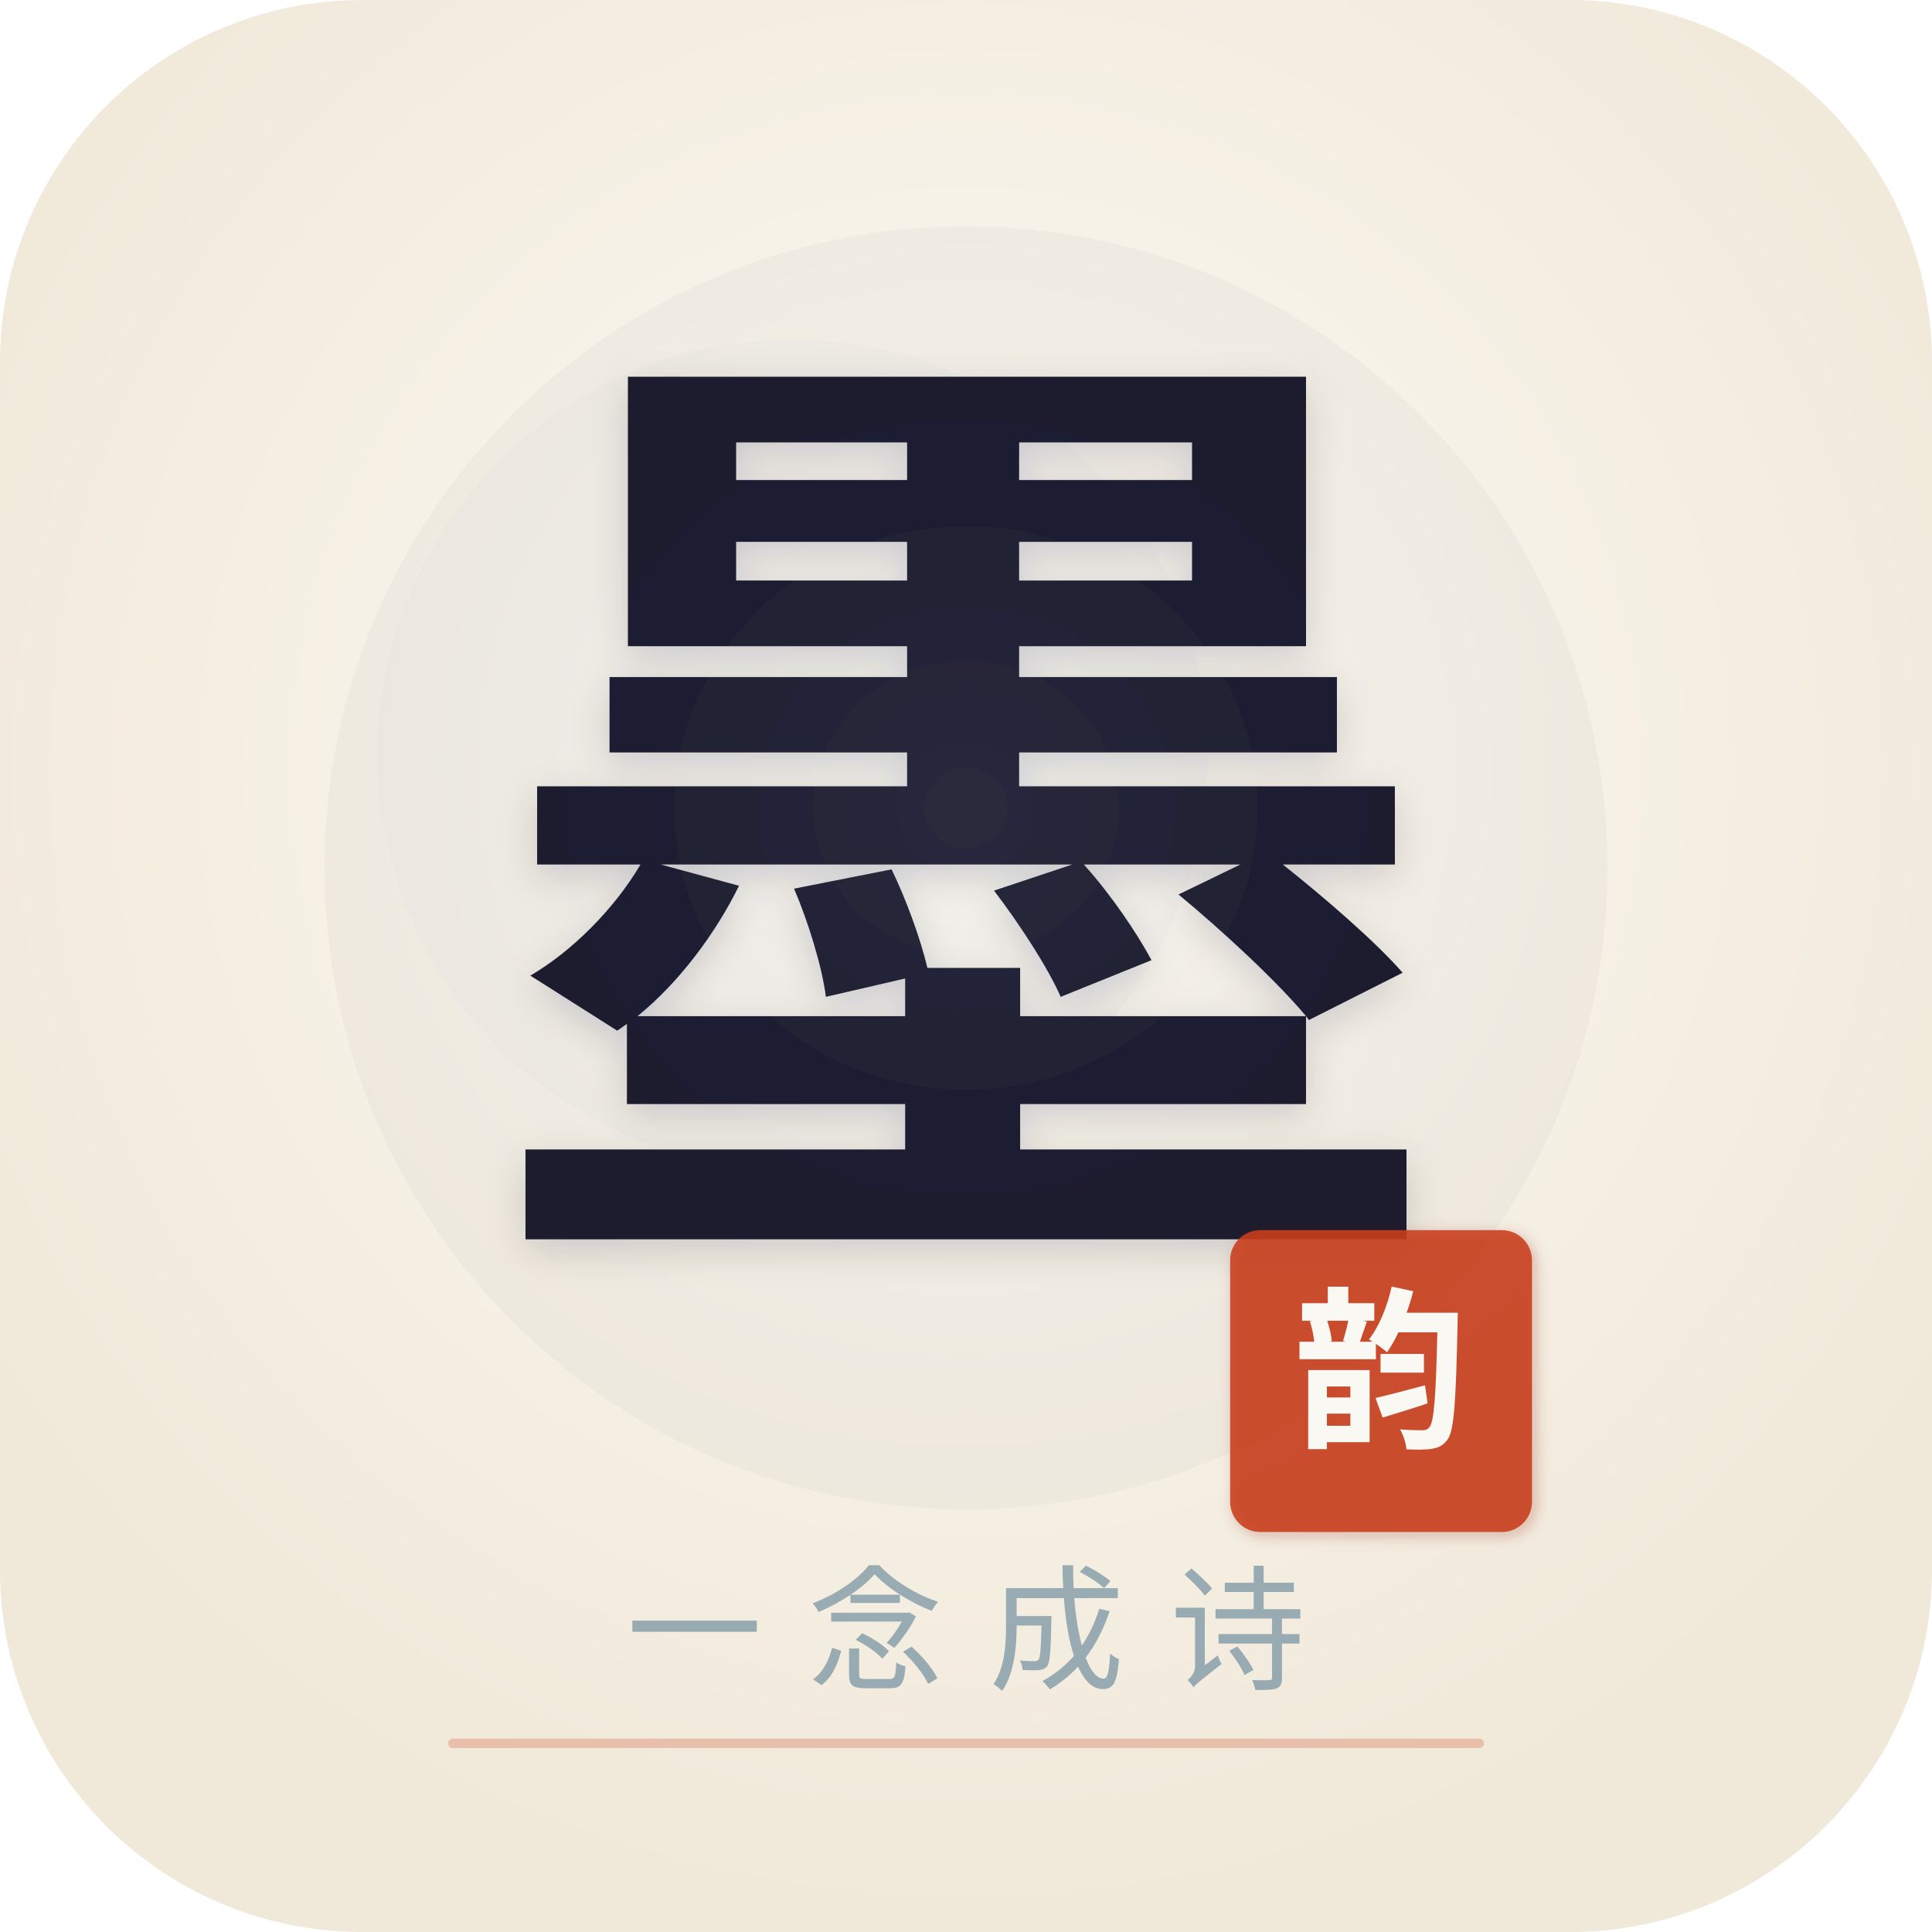
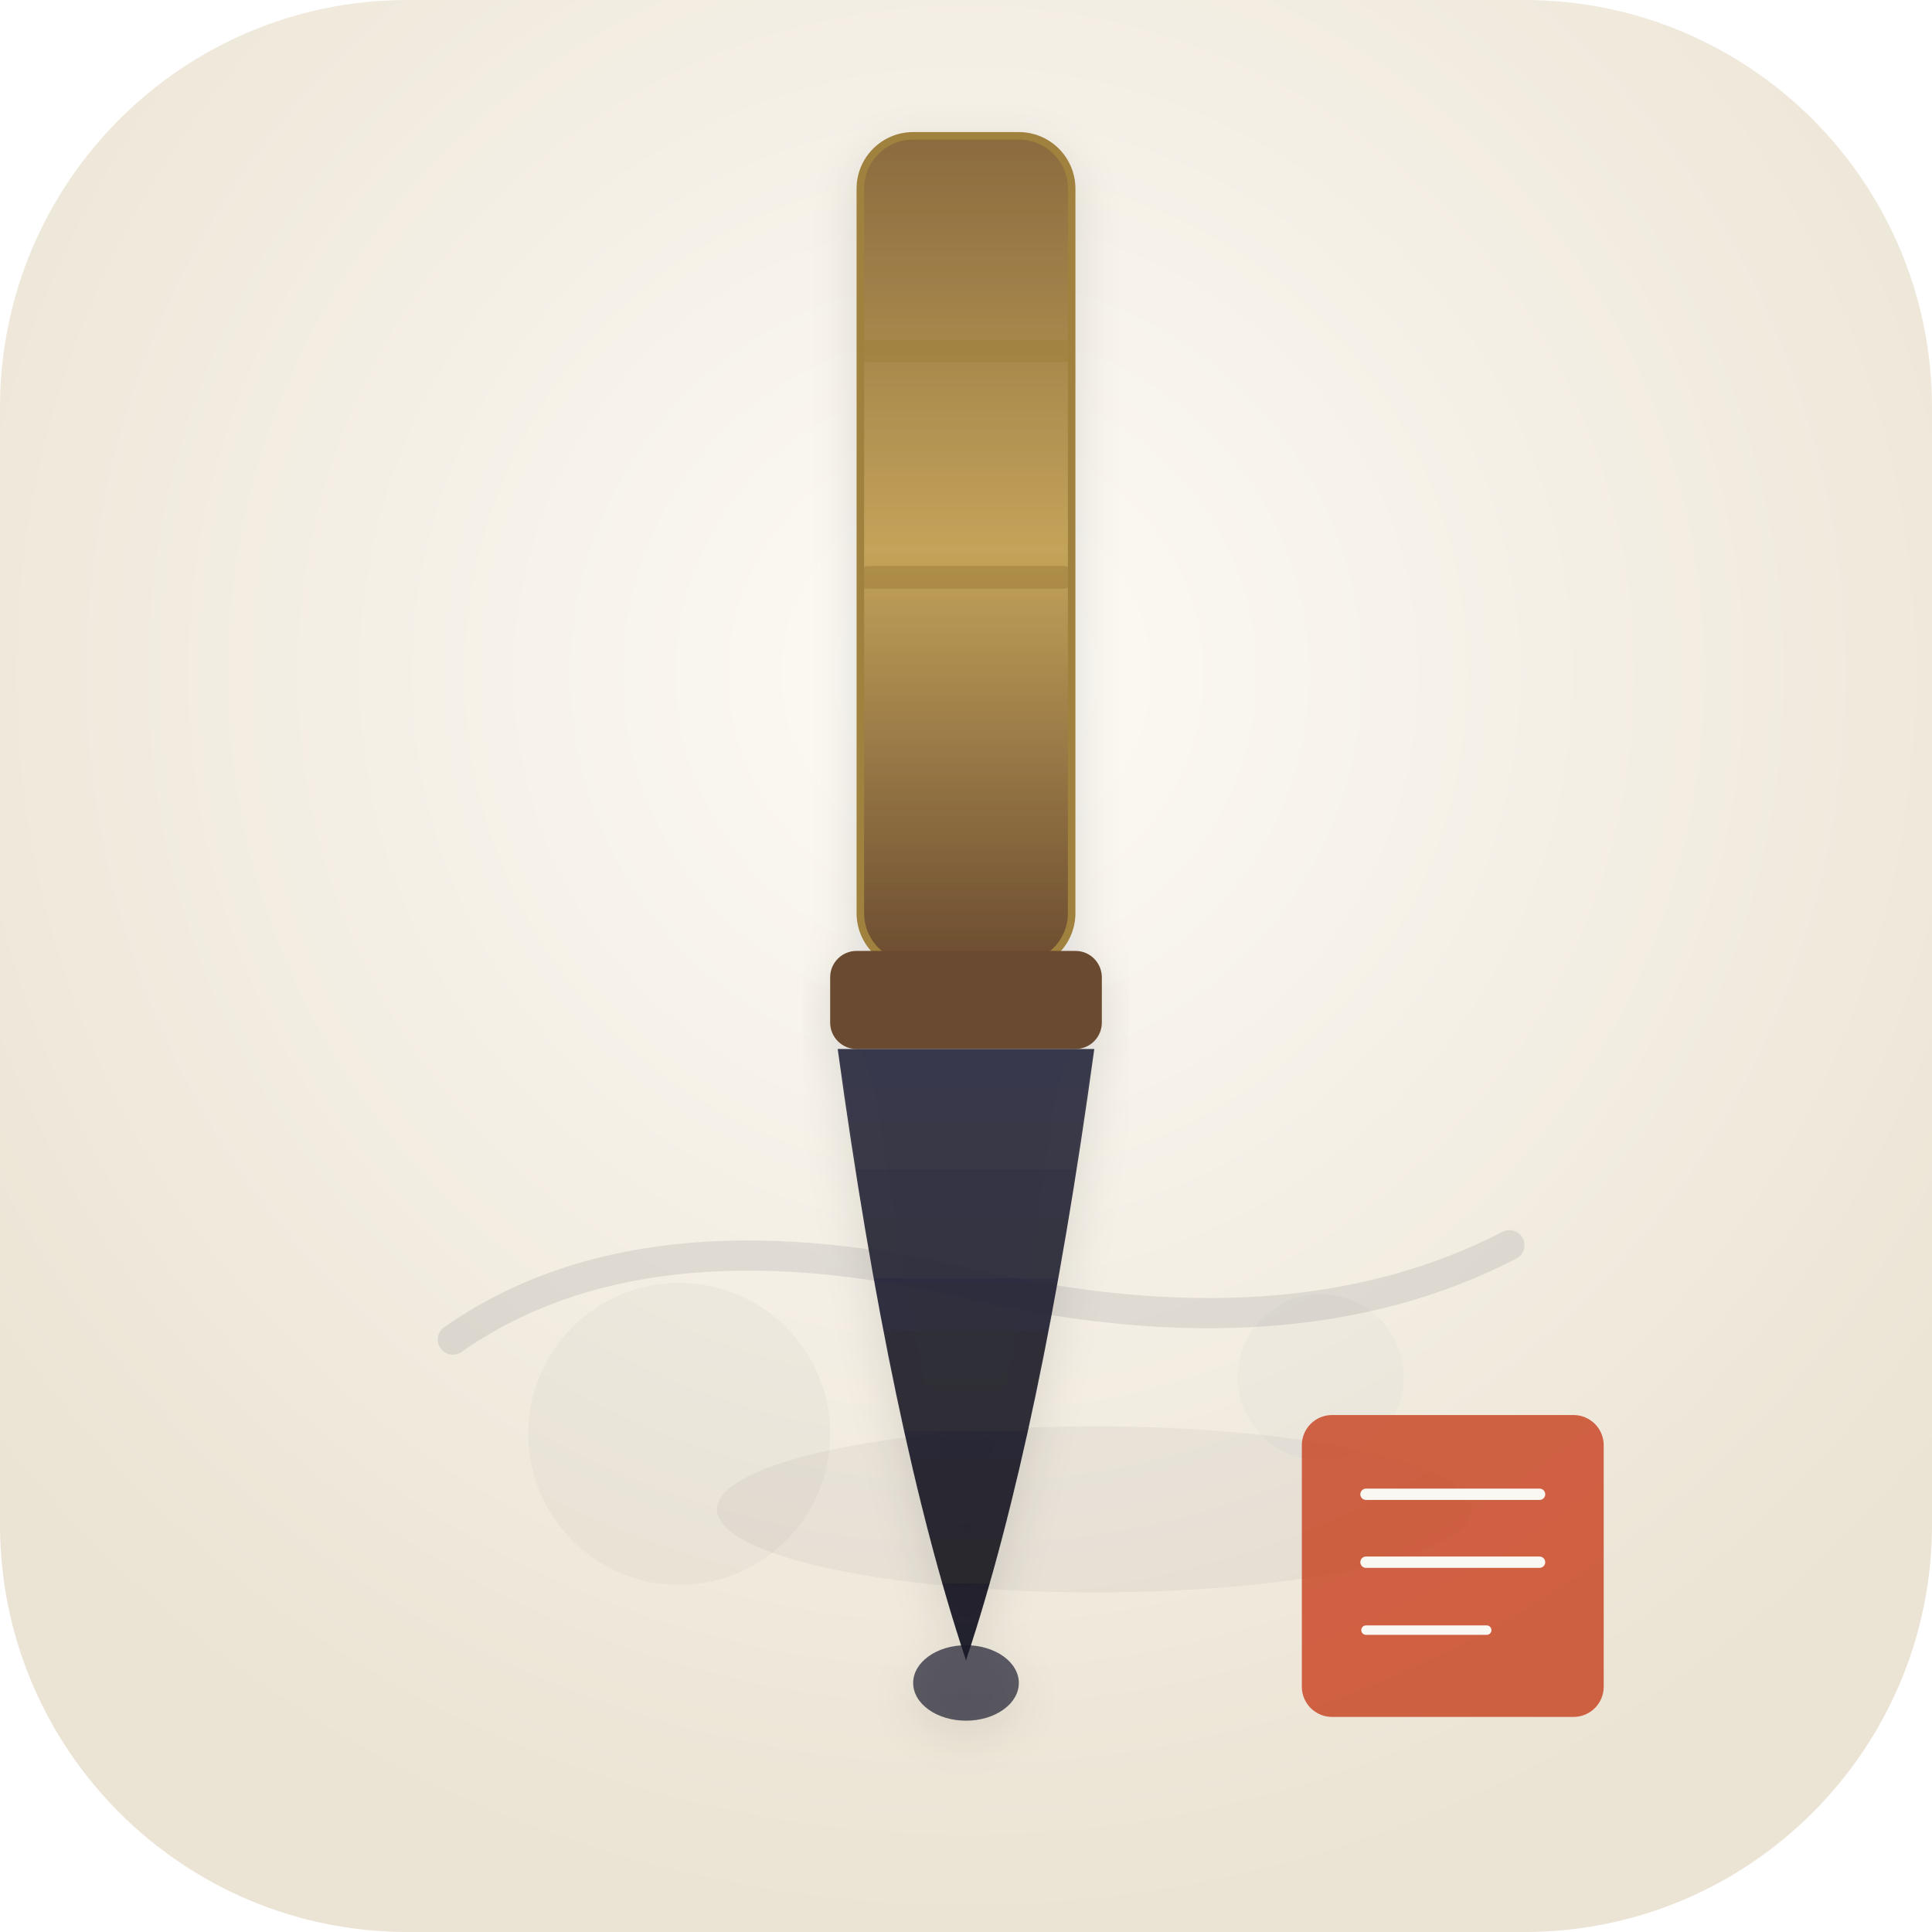
<svg xmlns="http://www.w3.org/2000/svg" width="512" height="512" viewBox="0 0 512 512">
  <defs>
-     <radialGradient id="bg2" cx="50%" cy="40%" r="60%">
+     <radialGradient id="bg5" cx="50%" cy="35%" r="65%">
      <stop offset="0%" stop-color="#fdfbf6" />
-       <stop offset="100%" stop-color="#f0e8d8" />
+       <stop offset="100%" stop-color="#ebe3d3" />
    </radialGradient>
-     <radialGradient id="ink2" cx="50%" cy="50%" r="50%">
+     <linearGradient id="brush5" x1="0" y1="0" x2="0" y2="1">
+       <stop offset="0%" stop-color="#8b6b3e" />
+       <stop offset="50%" stop-color="#c4a35a" />
+       <stop offset="100%" stop-color="#6b4c30" />
+     </linearGradient>
+     <linearGradient id="tip5" x1="0" y1="0" x2="0" y2="1">
      <stop offset="0%" stop-color="#2a2a3e" />
-       <stop offset="100%" stop-color="#1a1a2e" />
-     </radialGradient>
-     <filter id="shadow2">
-       <feDropShadow dx="0" dy="3" stdDeviation="5" flood-color="#1a1a2e" flood-opacity="0.15" />
-     </filter>
-     <filter id="seal2">
-       <feDropShadow dx="1" dy="1" stdDeviation="2" flood-color="#8b2010" flood-opacity="0.3" />
+       <stop offset="100%" stop-color="#0e0e18" />
+     </linearGradient>
+     <filter id="shd5">
+       <feDropShadow dx="0" dy="4" stdDeviation="6" flood-color="#1a1a2e" flood-opacity="0.12" />
    </filter>
  </defs>
-   <rect width="512" height="512" rx="96" fill="url(#bg2)" />
-   <circle cx="256" cy="230" r="170" fill="#1a1a2e" opacity="0.035" />
-   <circle cx="210" cy="200" r="110" fill="#5b7f95" opacity="0.025" />
-   <text x="256" y="310" text-anchor="middle" font-family="STKaiti,KaiTi,Songti SC,serif" font-size="256" fill="url(#ink2)" filter="url(#shadow2)" font-weight="900">墨</text>
-   <g filter="url(#seal2)">
-     <rect x="326" y="326" width="80" height="80" rx="8" fill="#c73e1d" opacity="0.88" />
-     <text x="366" y="380" text-anchor="middle" font-family="STKaiti,KaiTi,serif" font-size="46" fill="#faf8f3" font-weight="700">韵</text>
+   <rect width="512" height="512" rx="108" fill="url(#bg5)" />
+   <ellipse cx="290" cy="400" rx="100" ry="22" fill="#1a1a2e" opacity="0.05" />
+   <circle cx="180" cy="380" r="40" fill="#1a1a2e" opacity="0.035" />
+   <circle cx="350" cy="365" r="22" fill="#5b7f95" opacity="0.04" />
+   <g filter="url(#shd5)">
+     <rect x="228" y="36" width="56" height="220" rx="14" fill="url(#brush5)" stroke="#a0813c" stroke-width="2" />
+     <rect x="228" y="90" width="56" height="6" rx="2" fill="#a0813c" opacity="0.6" />
+     <rect x="228" y="150" width="56" height="6" rx="2" fill="#a0813c" opacity="0.6" />
+     <rect x="220" y="252" width="72" height="26" rx="7" fill="#6b4c30" />
+     <path d="M222 278 Q236 380, 256 440 Q276 380, 290 278 Z" fill="url(#tip5)" opacity="0.9" />
+     <ellipse cx="256" cy="446" rx="14" ry="10" fill="#1a1a2e" opacity="0.7" />
  </g>
-   <text x="256" y="445" text-anchor="middle" font-family="STKaiti,KaiTi,Songti SC,serif" font-size="36" fill="#5b7f95" letter-spacing="12" opacity="0.6">一念成诗</text>
-   <line x1="120" y1="462" x2="392" y2="462" stroke="#c73e1d" stroke-width="2.5" opacity="0.25" stroke-linecap="round" />
+   <path d="M120 355 Q170 320, 256 340 Q342 360, 400 330" stroke="#1a1a2e" stroke-width="8" fill="none" stroke-linecap="round" opacity="0.1" />
+   <g>
+     <rect x="345" y="375" width="80" height="80" rx="8" fill="#c73e1d" opacity="0.8" />
+     <line x1="362" y1="396" x2="408" y2="396" stroke="#faf8f3" stroke-width="3" stroke-linecap="round" />
+     <line x1="362" y1="414" x2="408" y2="414" stroke="#faf8f3" stroke-width="3" stroke-linecap="round" />
+     <line x1="362" y1="432" x2="394" y2="432" stroke="#faf8f3" stroke-width="2.5" stroke-linecap="round" />
+   </g>
</svg>
